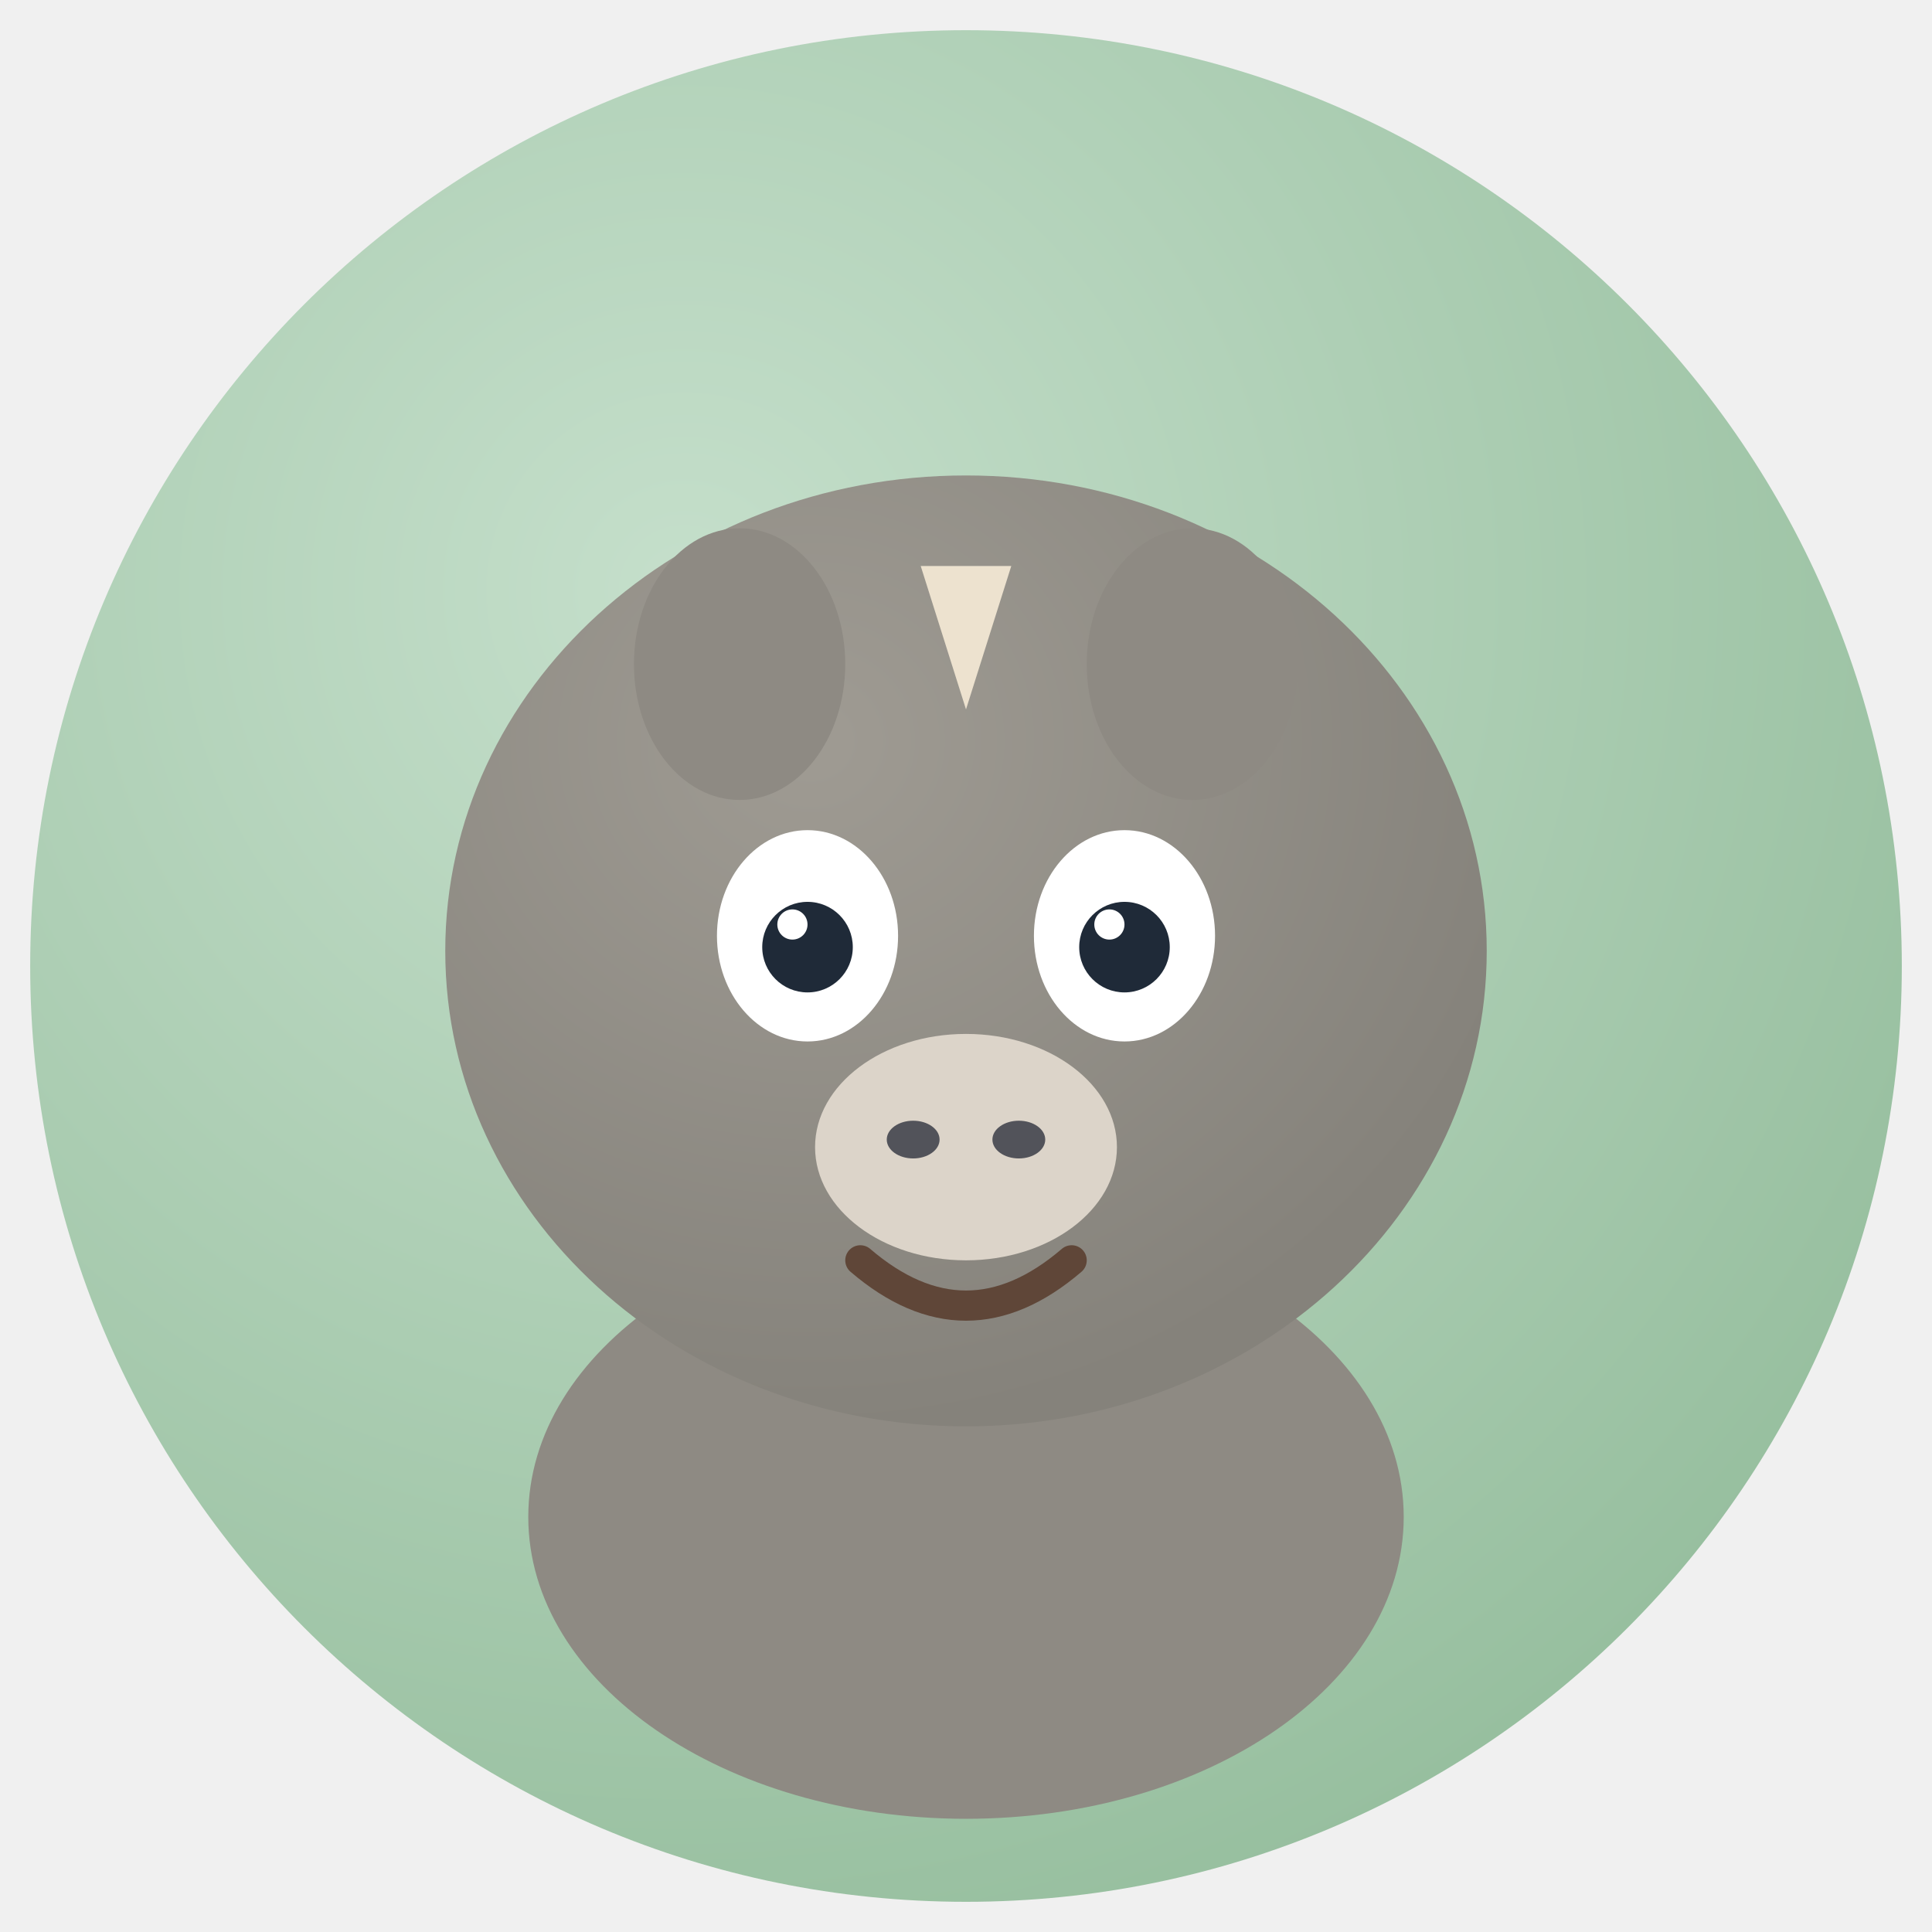
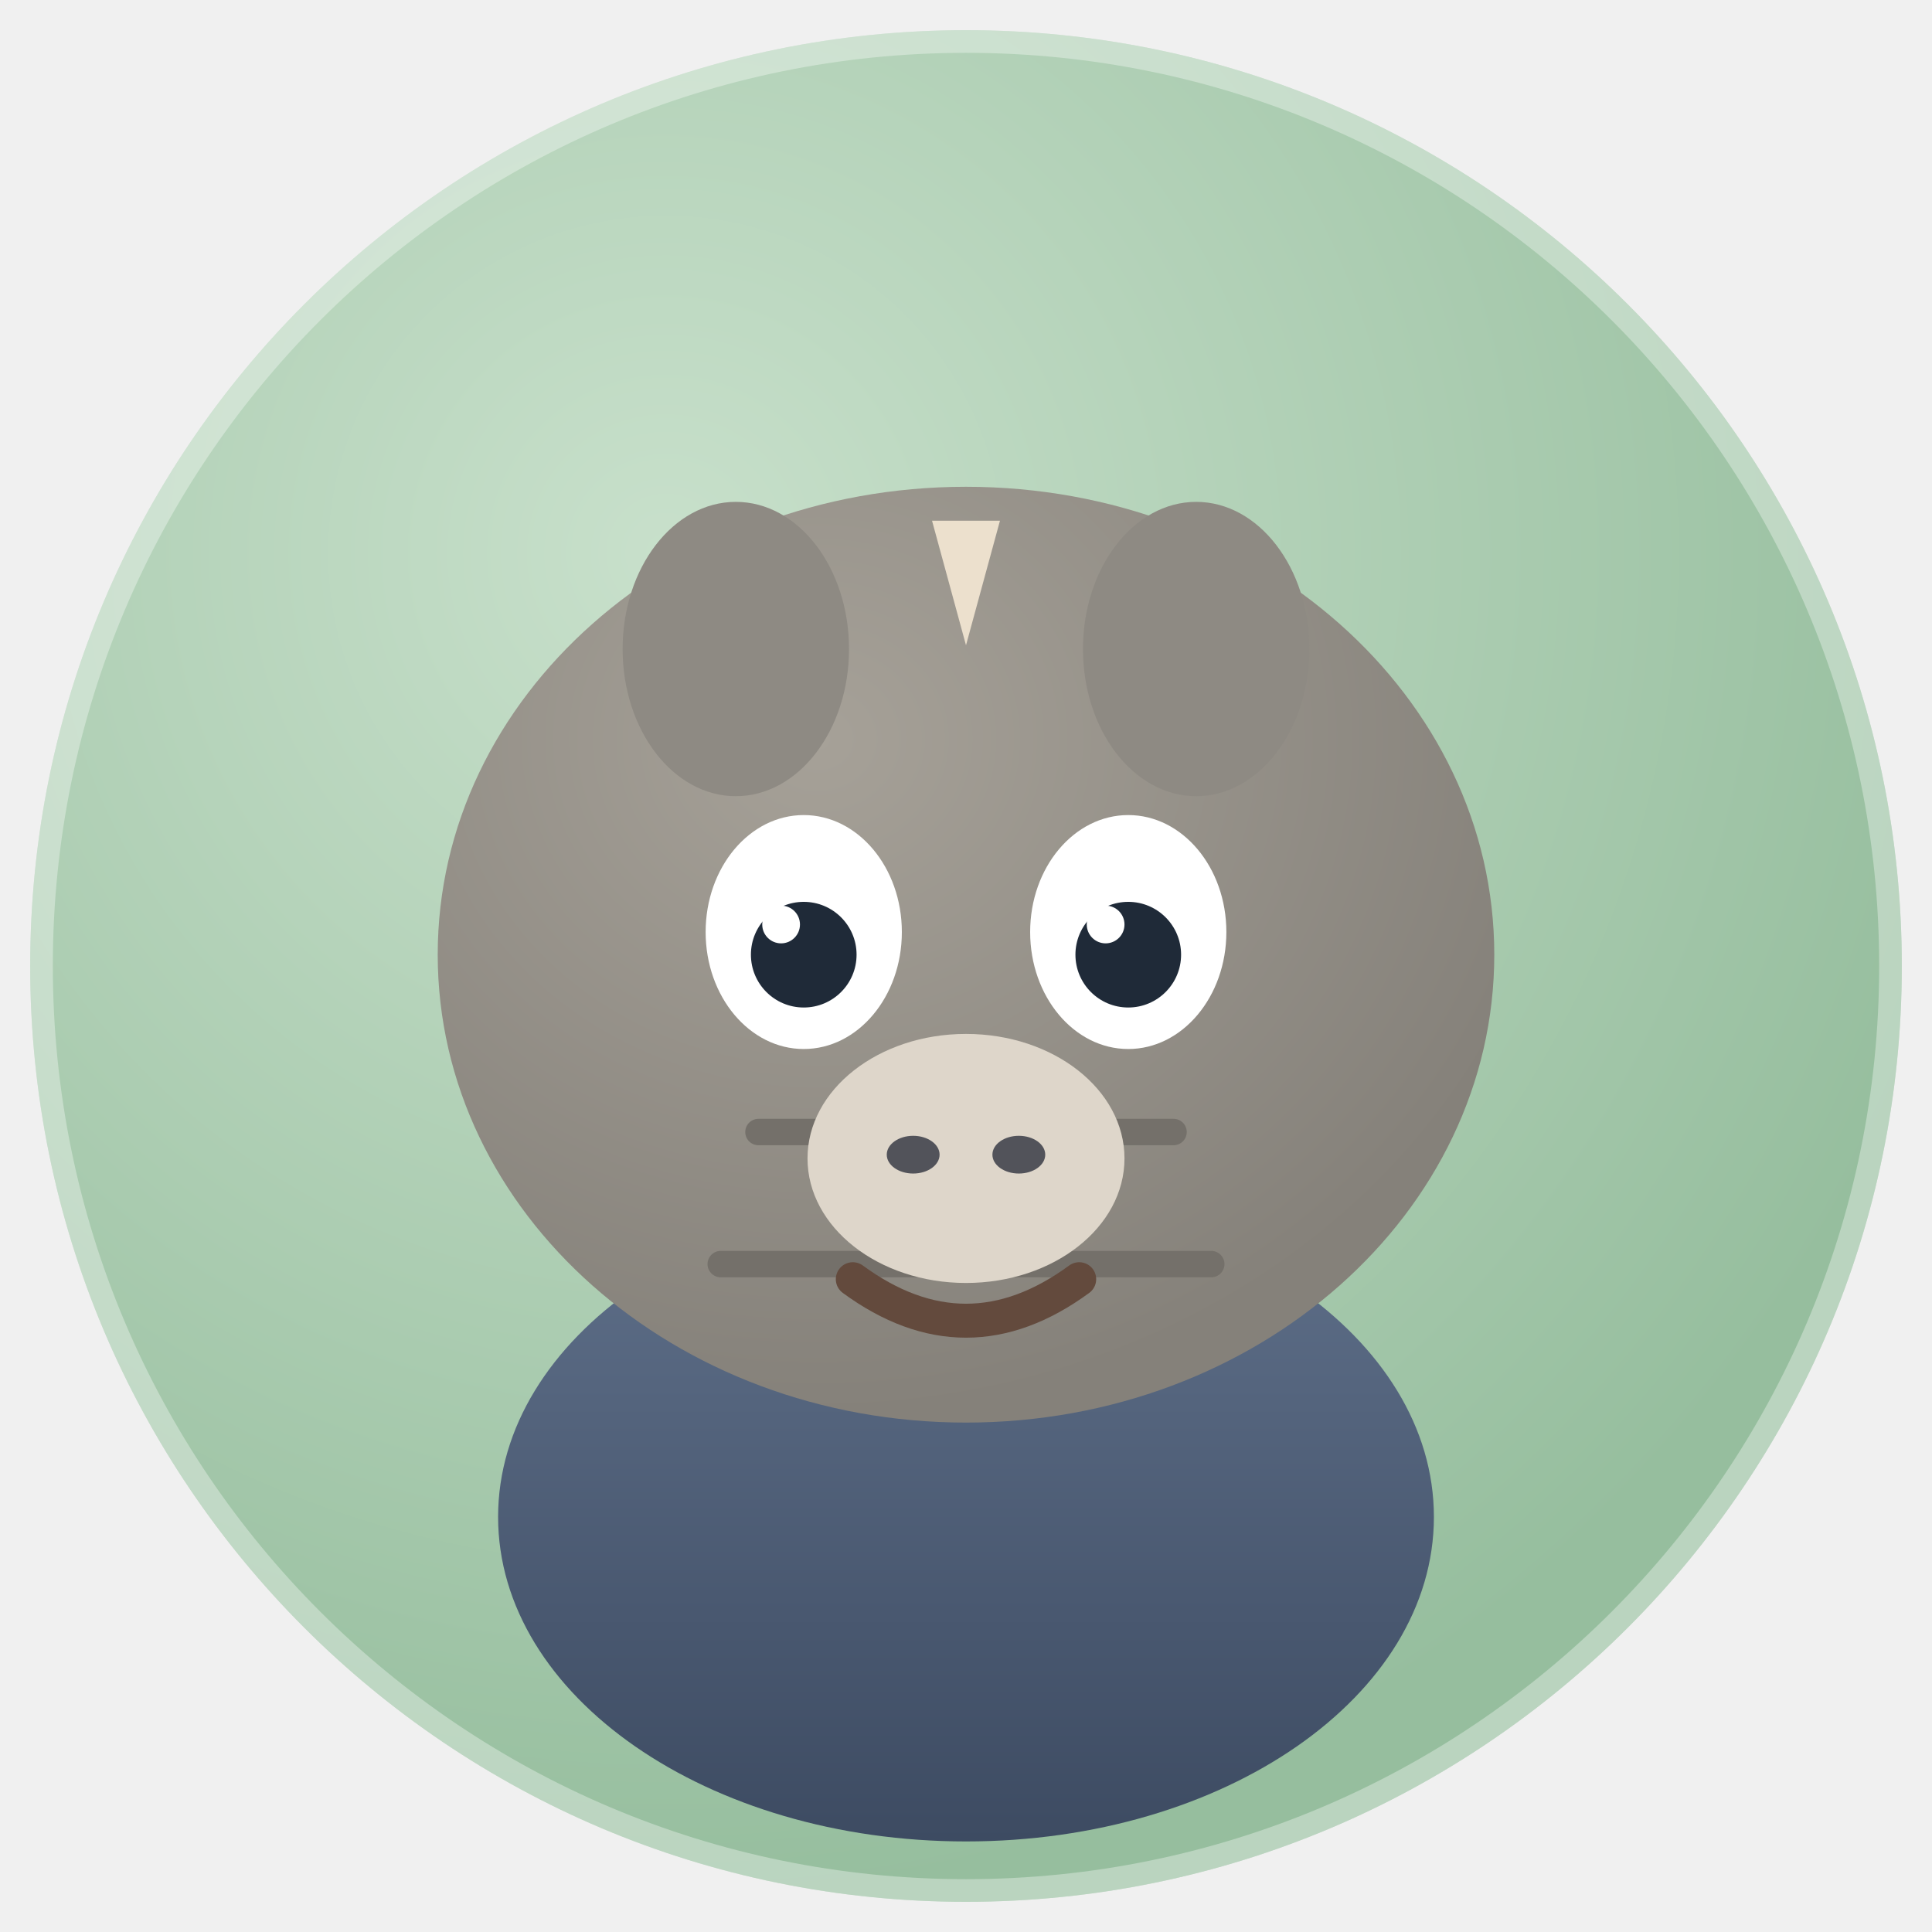
- <svg xmlns="http://www.w3.org/2000/svg" viewBox="0 0 512 512" role="img" aria-label="Rhino portrait">
+ <svg xmlns="http://www.w3.org/2000/svg" viewBox="0 0 1024 1024" role="img" aria-label="Rhino character sheet">
  <defs>
-     <radialGradient id="bg" cx="35%" cy="30%" r="75%">
-       <stop offset="0%" stop-color="#c5dfcb" />
-       <stop offset="100%" stop-color="#97bf9f" />
+     <radialGradient id="bg" cx="34%" cy="28%" r="72%">
+       <stop offset="0%" stop-color="#c8e0cb" />
+       <stop offset="100%" stop-color="#96be9e" />
    </radialGradient>
-     <radialGradient id="skin" cx="35%" cy="28%" r="72%">
-       <stop offset="0%" stop-color="#9f9b93" />
-       <stop offset="100%" stop-color="#85827b" />
+     <radialGradient id="skin" cx="36%" cy="27%" r="72%">
+       <stop offset="0%" stop-color="#a6a198" />
+       <stop offset="100%" stop-color="#85817a" />
    </radialGradient>
+     <linearGradient id="armor" x1="0" y1="0" x2="0" y2="1">
+       <stop offset="0%" stop-color="#5f708a" />
+       <stop offset="100%" stop-color="#3d4b62" />
+     </linearGradient>
  </defs>
-   <circle cx="256" cy="256" r="248" fill="url(#bg)" />
-   <ellipse cx="256" cy="402" rx="116" ry="80" fill="#8e8a83" />
-   <ellipse cx="256" cy="252" rx="138" ry="126" fill="url(#skin)" />
-   <ellipse cx="196" cy="176" rx="28" ry="36" fill="#8e8a83" />
-   <ellipse cx="316" cy="176" rx="28" ry="36" fill="#8e8a83" />
-   <path d="M244 150h24l-12 38z" fill="#ede2cf" />
-   <ellipse cx="214" cy="248" rx="24" ry="28" fill="#fff" />
-   <ellipse cx="298" cy="248" rx="24" ry="28" fill="#fff" />
-   <circle cx="214" cy="251" r="12" fill="#1f2a38" />
-   <circle cx="298" cy="251" r="12" fill="#1f2a38" />
-   <circle cx="210" cy="245" r="4" fill="#fff" />
-   <circle cx="294" cy="245" r="4" fill="#fff" />
-   <ellipse cx="256" cy="304" rx="40" ry="30" fill="#dcd4c9" />
-   <ellipse cx="242" cy="302" rx="7" ry="5" fill="#52535a" />
-   <ellipse cx="270" cy="302" rx="7" ry="5" fill="#52535a" />
-   <path d="M228 334q28 24 56 0" fill="none" stroke="#5f4638" stroke-width="8" stroke-linecap="round" />
+   <circle cx="512" cy="512" r="496" fill="url(#bg)" />
+   <circle cx="512" cy="512" r="490" fill="none" stroke="#ffffff" stroke-opacity="0.34" stroke-width="12" />
+   <ellipse cx="512" cy="804" rx="248" ry="172" fill="url(#armor)" />
+   <ellipse cx="512" cy="506" rx="280" ry="248" fill="url(#skin)" />
+   <ellipse cx="390" cy="344" rx="60" ry="78" fill="#8e8a83" />
+   <ellipse cx="634" cy="344" rx="60" ry="78" fill="#8e8a83" />
+   <path d="M494 276h36l-18 66z" fill="#ece0cd" />
+   <path d="M402 600h220" stroke="#74706a" stroke-width="14" stroke-linecap="round" />
+   <path d="M382 670h260" stroke="#74706a" stroke-width="14" stroke-linecap="round" />
+   <ellipse cx="426" cy="494" rx="52" ry="62" fill="#ffffff" />
+   <ellipse cx="598" cy="494" rx="52" ry="62" fill="#ffffff" />
+   <circle cx="426" cy="506" r="28" fill="#1f2a38" />
+   <circle cx="598" cy="506" r="28" fill="#1f2a38" />
+   <circle cx="414" cy="490" r="10" fill="#ffffff" />
+   <circle cx="586" cy="490" r="10" fill="#ffffff" />
+   <ellipse cx="512" cy="614" rx="84" ry="66" fill="#ded6ca" />
+   <ellipse cx="484" cy="612" rx="14" ry="10" fill="#52535a" />
+   <ellipse cx="540" cy="612" rx="14" ry="10" fill="#52535a" />
+   <path d="M452 678q60 44 120 0" fill="none" stroke="#634a3d" stroke-width="18" stroke-linecap="round" />
</svg>
